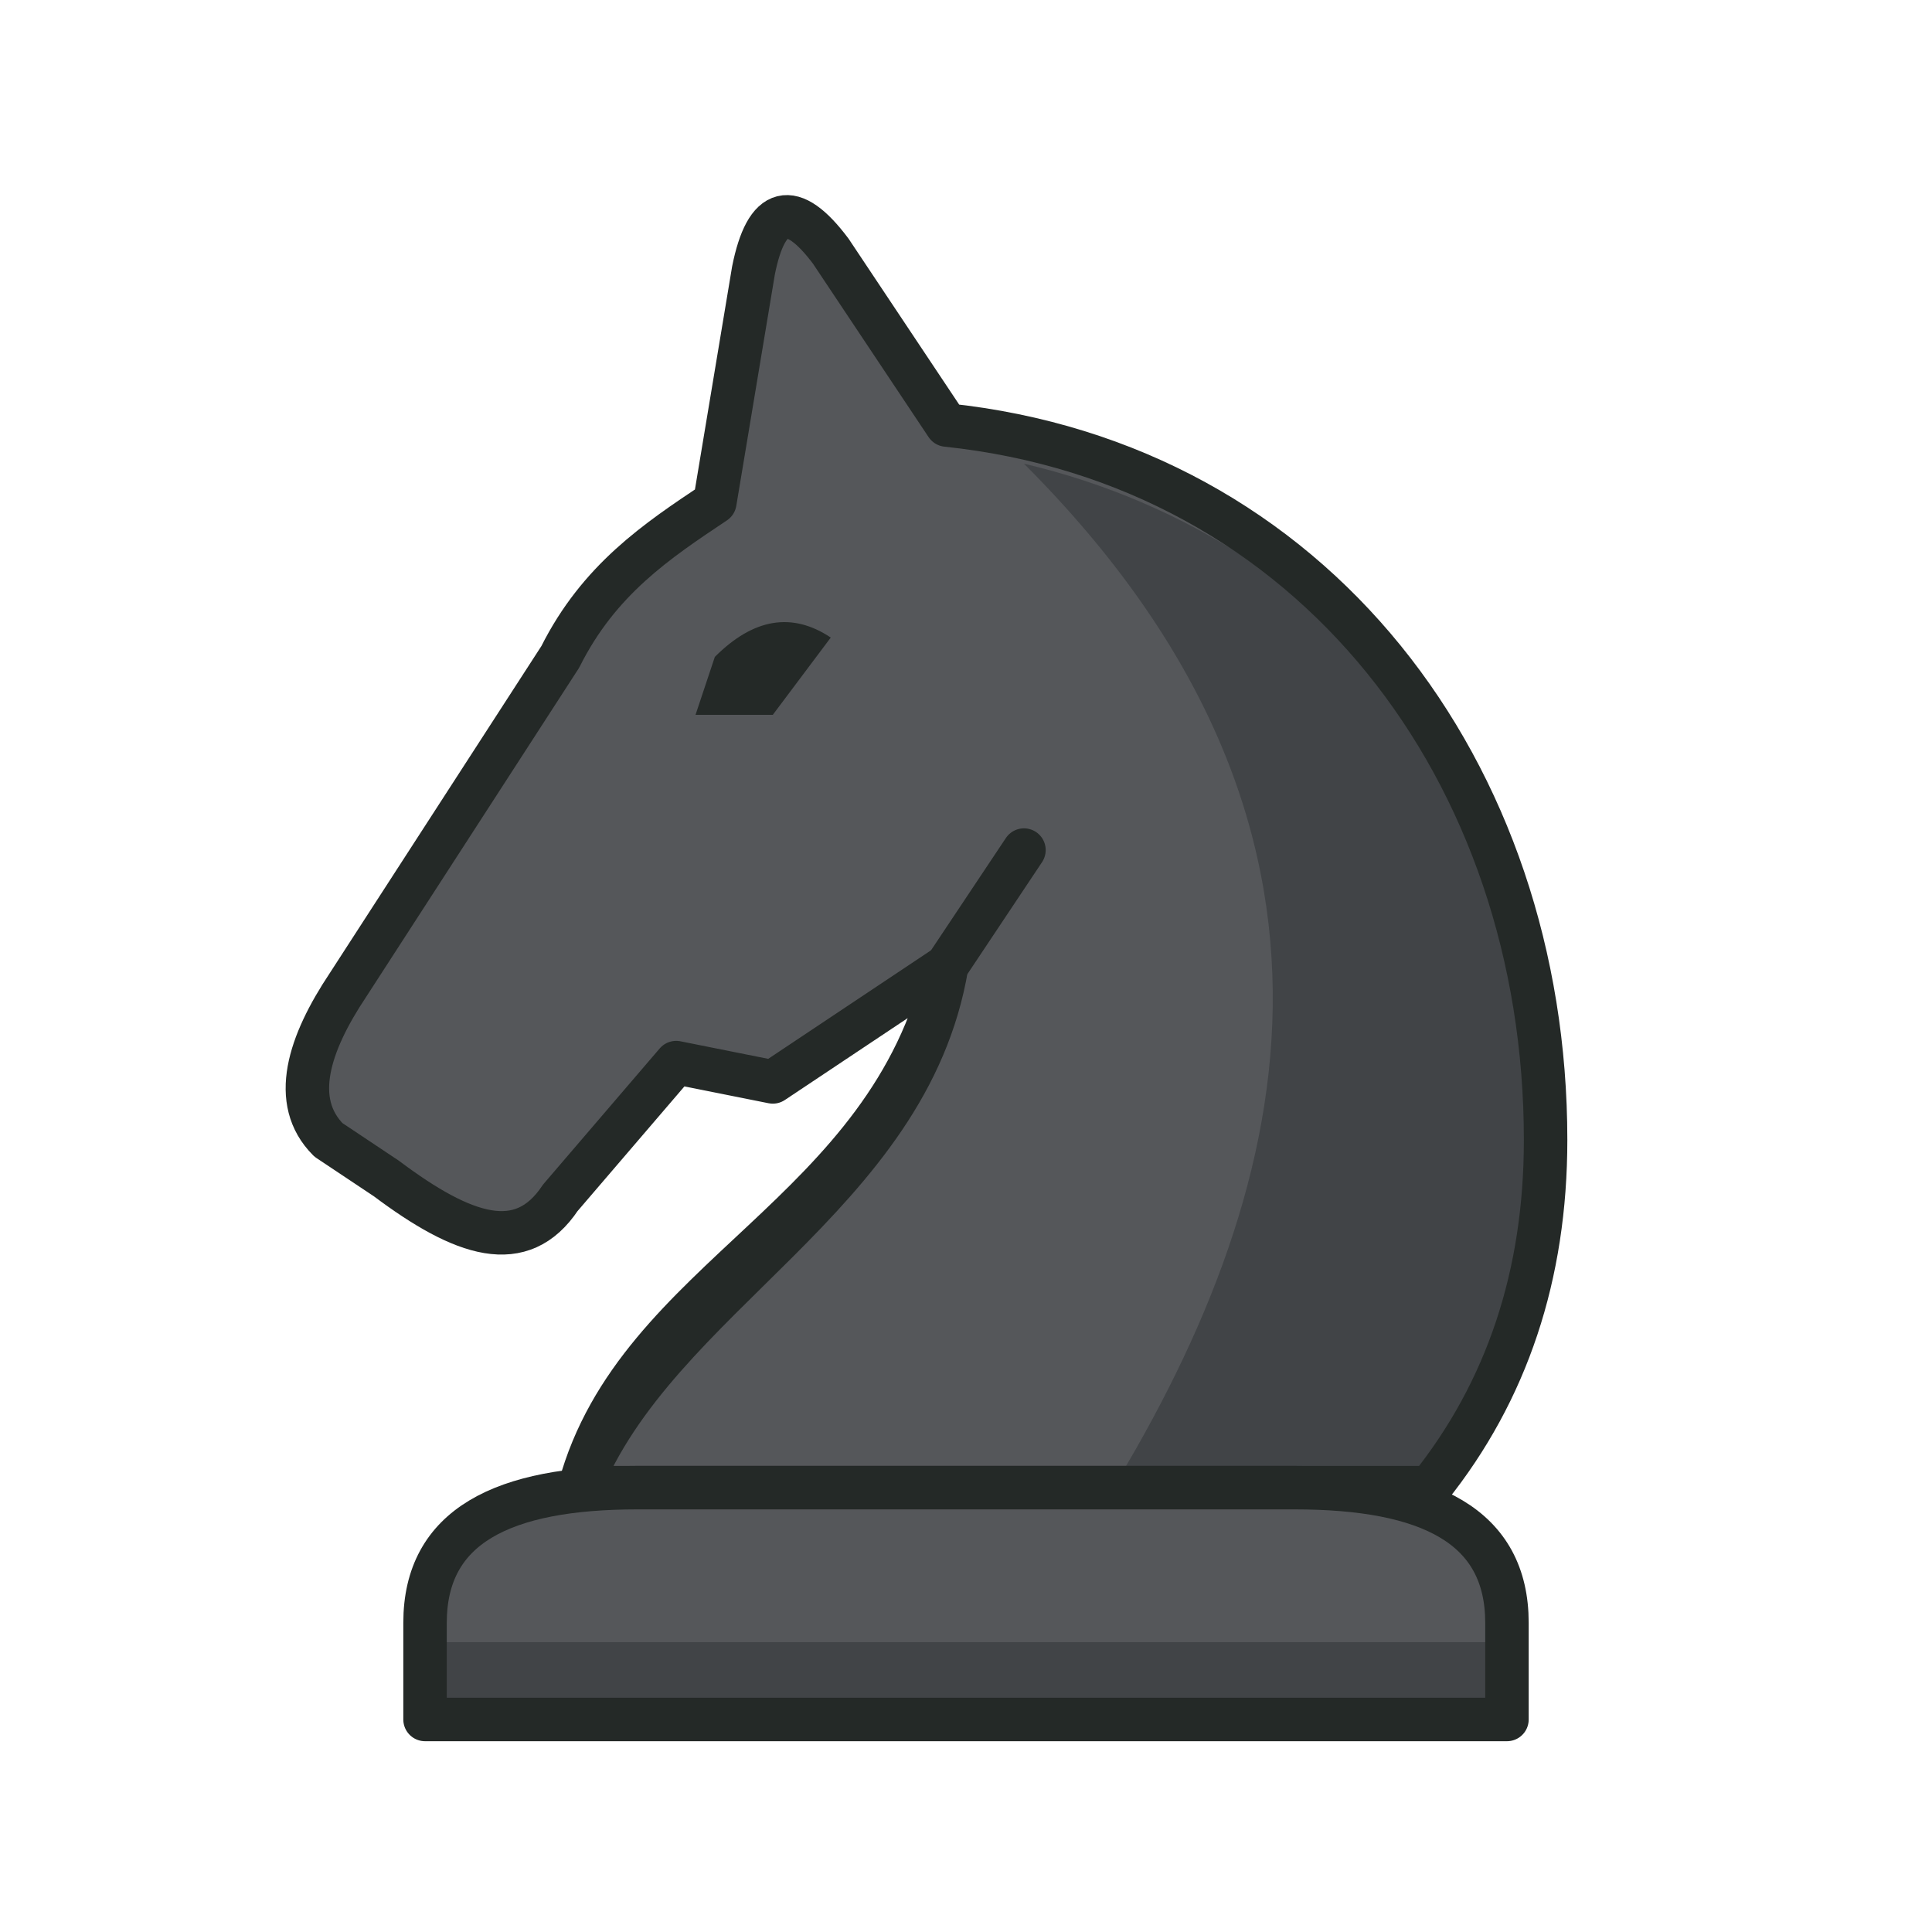
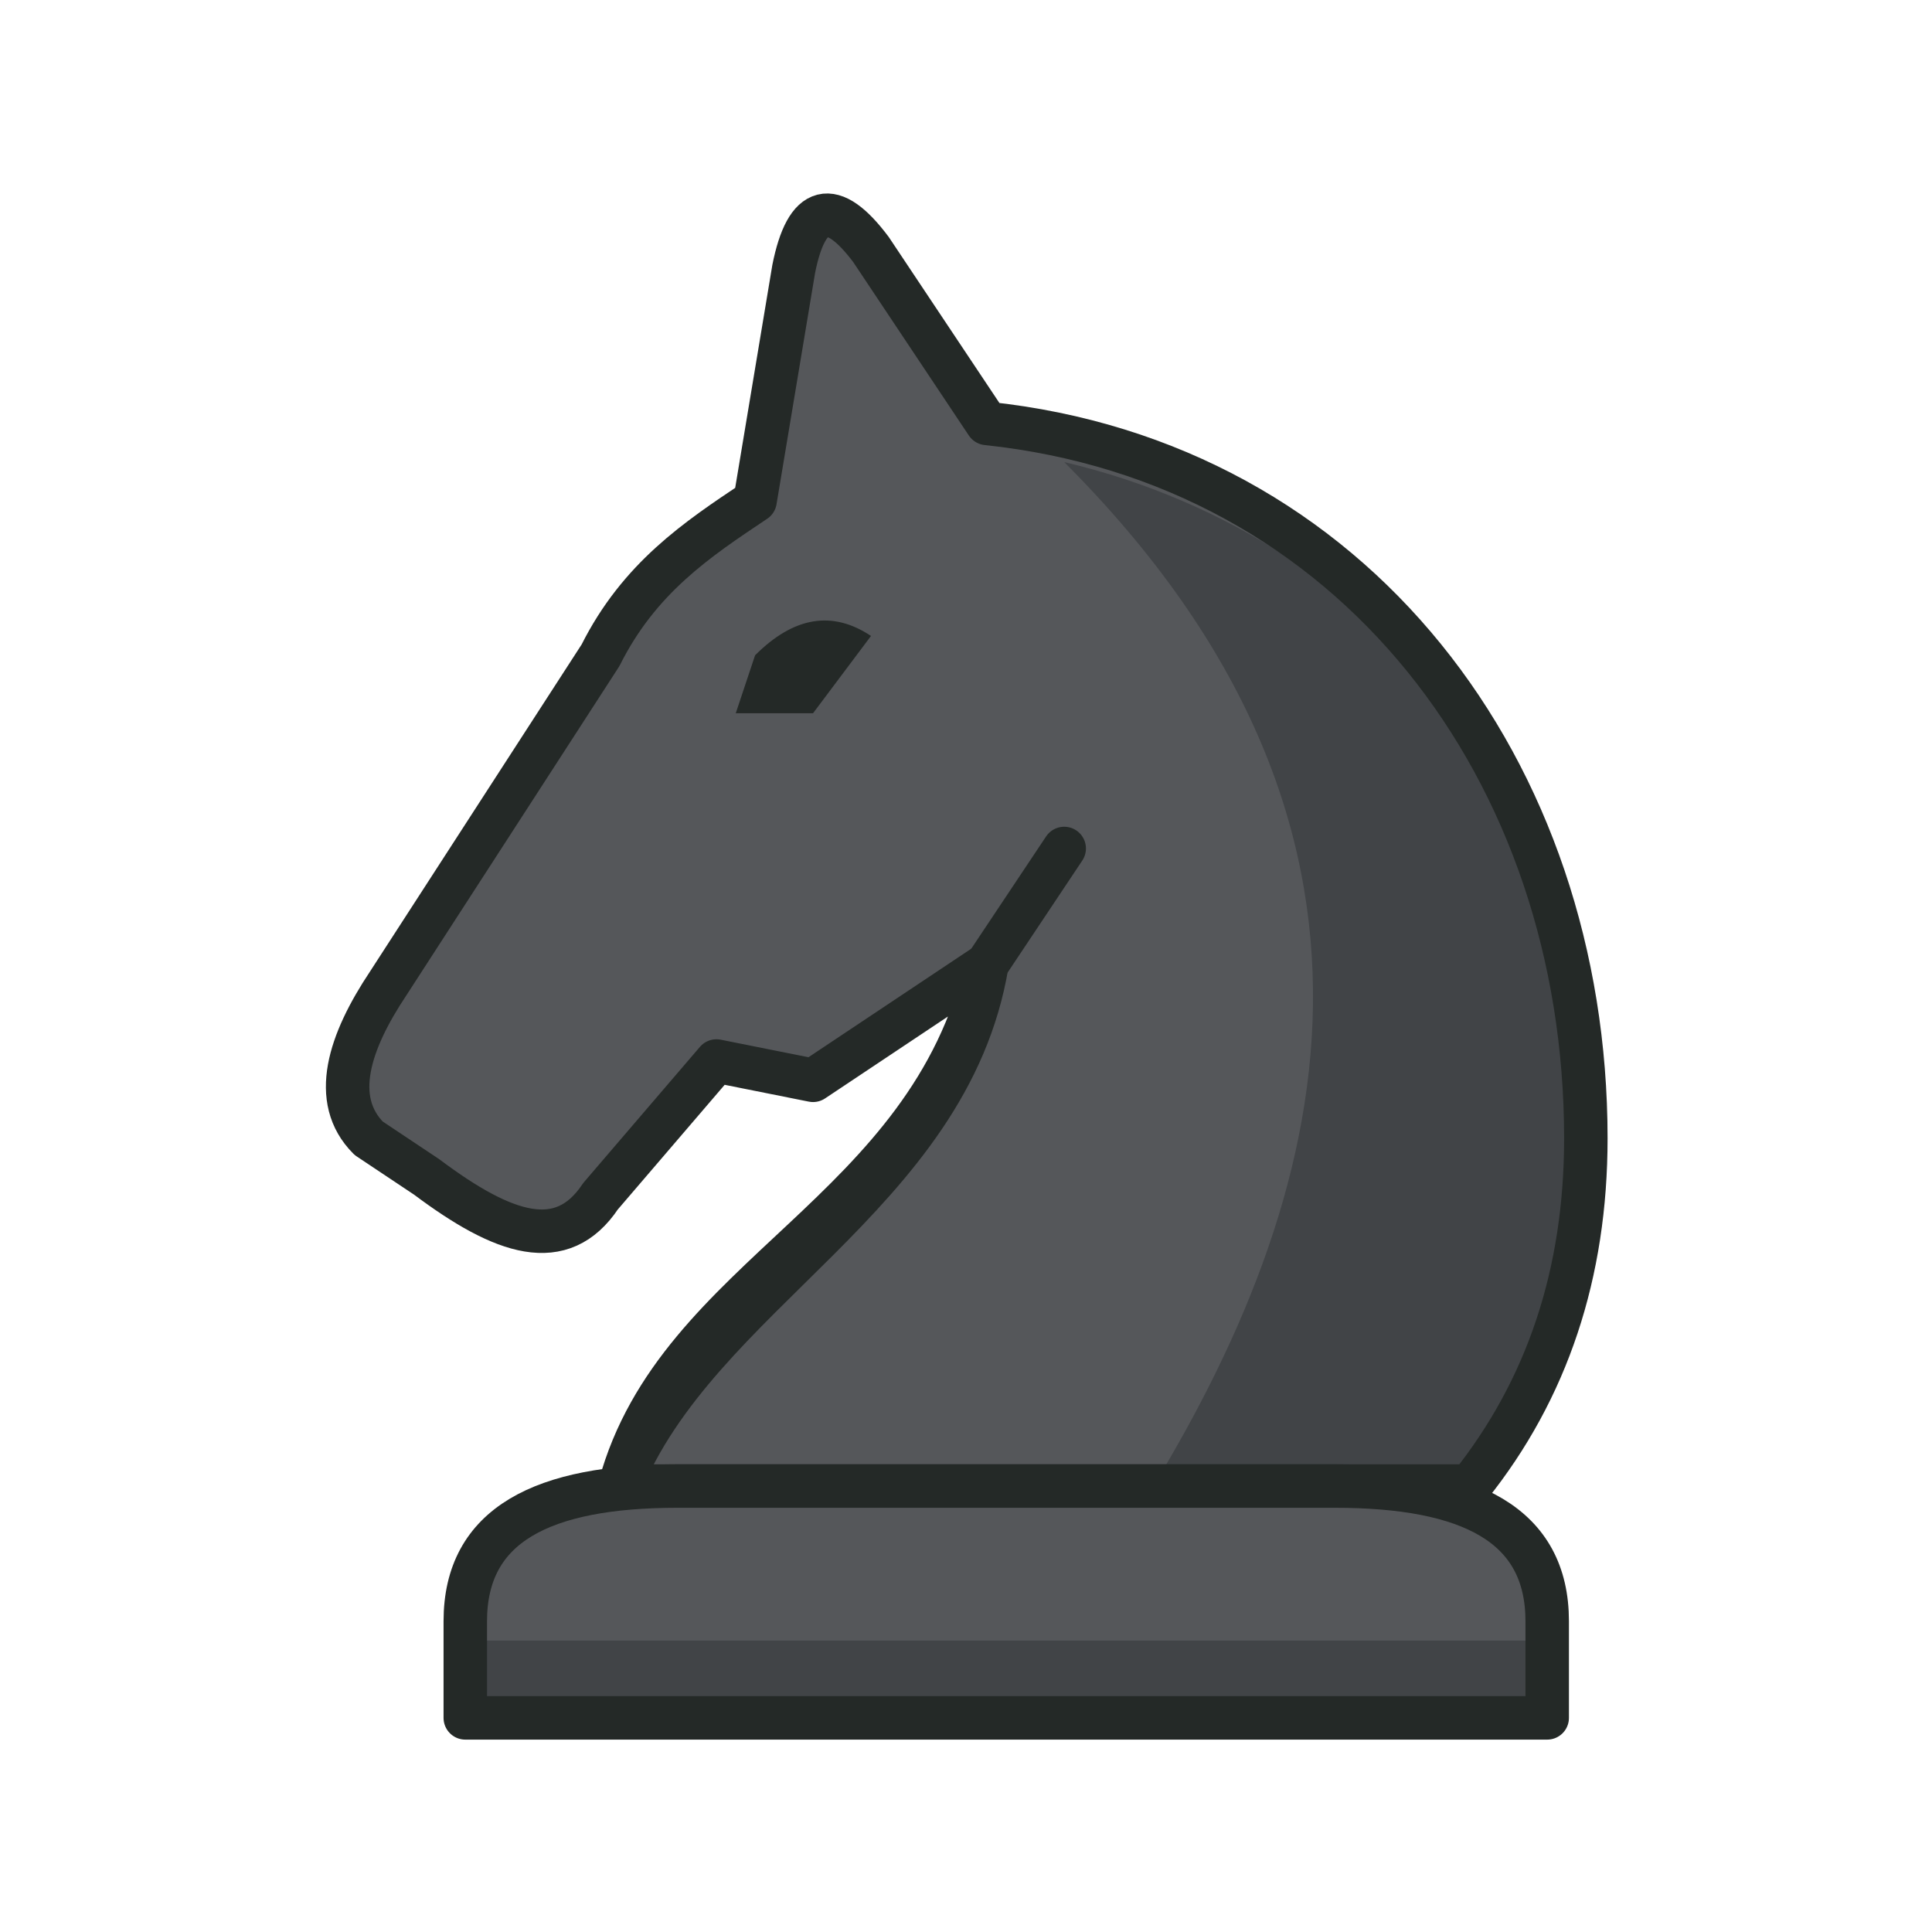
- <svg xmlns="http://www.w3.org/2000/svg" viewBox="0 0 100 100">
+ <svg xmlns="http://www.w3.org/2000/svg" viewBox="-2.083 0.083 100 100">
  <g fill="#55575A" stroke="#242927" stroke-width="2.25" stroke-linejoin="round" stroke-linecap="round">
    <path d="M30 77 C33 66 46 63 49 50 L40 56 L35 55 L29 62 C27 65 24 64 20 61 L17 59 C15 57 16 54 18 51 L29 34 C31 30 34 28 37 26 L39 14 Q40 9 43 13 L49 22 C68 24 80 40 80 59 C80 66 78 72 74 77 Z" fill="#55575A" stroke="none" fill-rule="evenodd" />
    <defs>
      <clipPath id="s4">
        <path d="M30 77 C33 66 46 63 49 50 L40 56 L35 55 L29 62 C27 65 24 64 20 61 L17 59 C15 57 16 54 18 51 L29 34 C31 30 34 28 37 26 L39 14 Q40 9 43 13 L49 22 C68 24 80 40 80 59 C80 66 78 72 74 77 Z" clip-rule="evenodd" />
      </clipPath>
    </defs>
    <path d="M53 24 C70 28 81 43 80 59 C80 66 78 72 74 78 H57 C67 62 72 43 53 24 Z" fill="#414447" stroke="none" clip-path="url(#s4)" />
    <path d="M30 77 C33 66 46 63 49 50 L40 56 L35 55 L29 62 C27 65 24 64 20 61 L17 59 C15 57 16 54 18 51 L29 34 C31 30 34 28 37 26 L39 14 Q40 9 43 13 L49 22 C68 24 80 40 80 59 C80 66 78 72 74 77 Z" fill="none" />
    <path d="M30 77 C34 67 47 62 49 50 L53 44" fill="none" />
    <path d="M37 34 Q40 31 43 33 L40 37 H36 Z" fill="#242927" stroke="none" />
    <path d="M22 89 V84 C22 79 26 77 33 77 H67 C74 77 78 79 78 84 V89 Z" fill="#55575A" stroke="none" fill-rule="evenodd" />
    <defs>
      <clipPath id="s5">
        <path d="M22 89 V84 C22 79 26 77 33 77 H67 C74 77 78 79 78 84 V89 Z" clip-rule="evenodd" />
      </clipPath>
    </defs>
    <path d="M21 85 H79 V90 H21 Z" fill="#414447" stroke="none" clip-path="url(#s5)" />
    <path d="M22 89 V84 C22 79 26 77 33 77 H67 C74 77 78 79 78 84 V89 Z" fill="none" />
  </g>
</svg>
